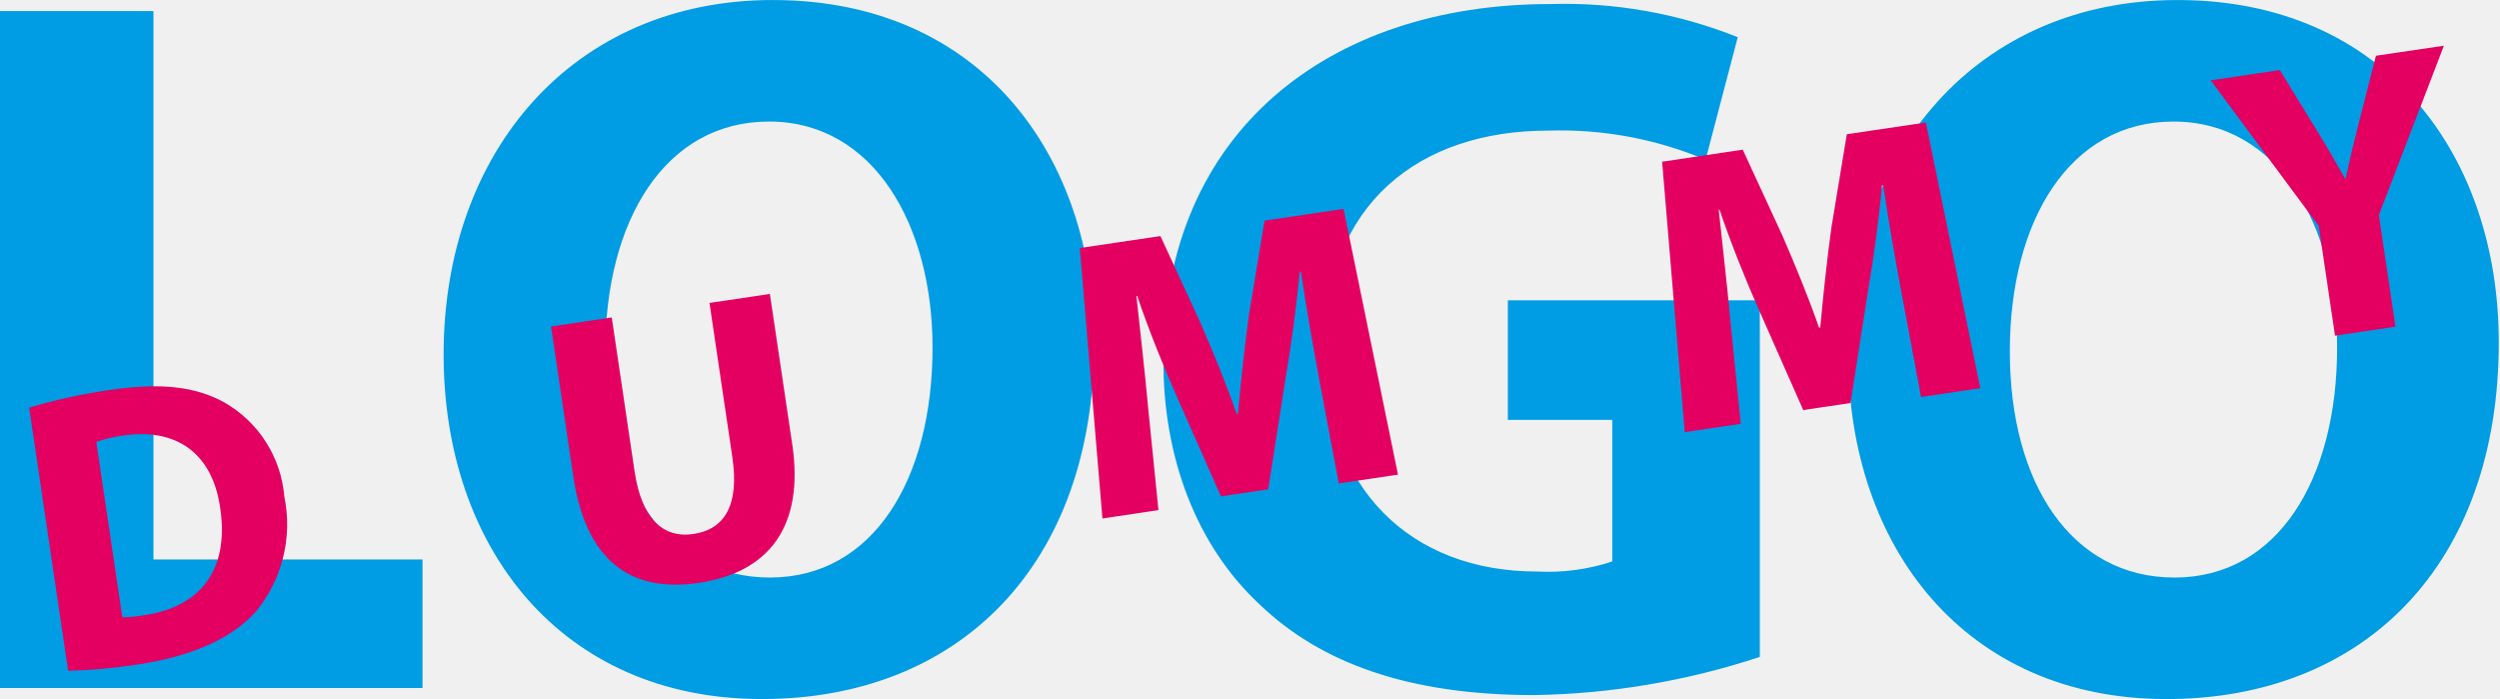
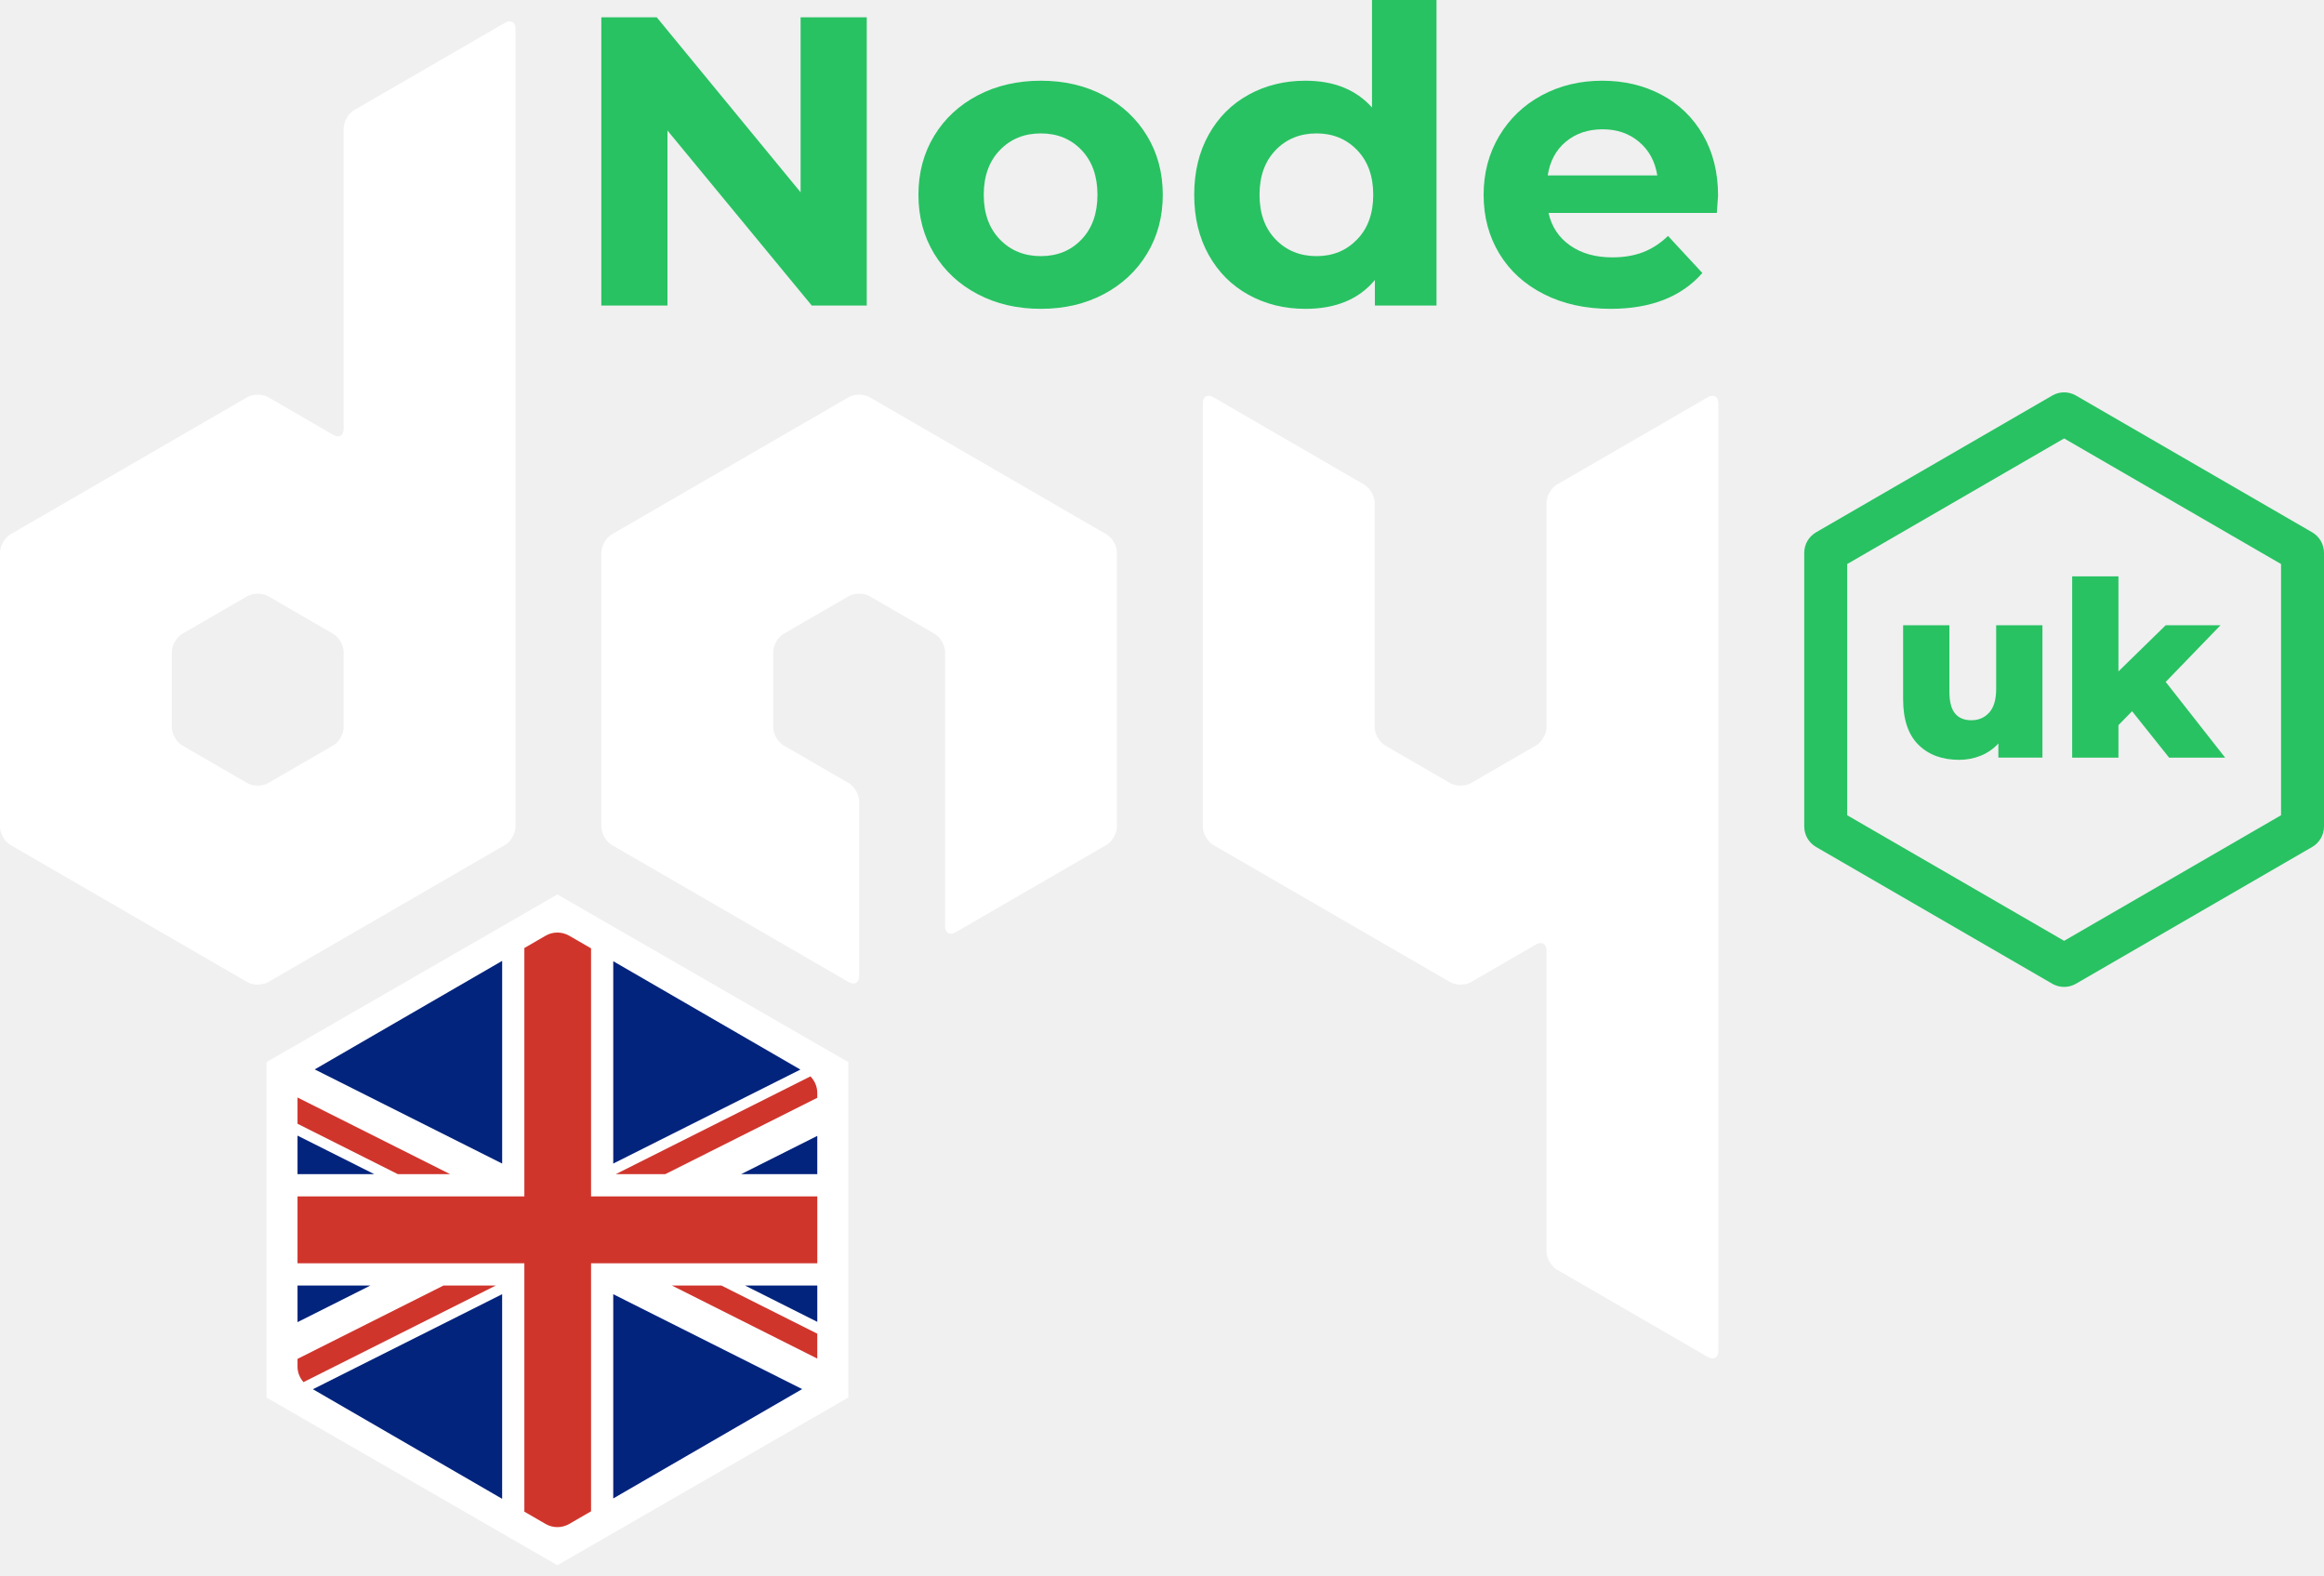
- <svg xmlns="http://www.w3.org/2000/svg" viewBox="0 0 149.344 41.751">
-   <defs>
-     <style>
-       .cls-1 {
-         fill: #009ce4;
-       }
- 
-       .cls-2 {
-         fill: #e40061;
-       }
-     </style>
-   </defs>
-   <path id="LOGO" class="cls-1" d="M80.46,113.039h25.259v-7.68H89.64V72.6H80.46v40.439Zm46.2-41.1c-11.94,0-19.68,9.06-19.68,21.179,0,11.519,7.02,20.579,19.02,20.579,11.819,0,19.859-8.04,19.859-21.3C145.858,81.24,139.078,71.94,126.659,71.94Zm-0.24,7.26c6.3,0,9.779,6.24,9.779,13.5,0,7.859-3.54,13.739-9.719,13.739-6.12,0-9.84-5.58-9.84-13.5C116.639,85.08,120.239,79.2,126.419,79.2Zm59.219,10.68h-15.06v7.14h6.24v8.46a12.245,12.245,0,0,1-4.5.6c-7.5,0-12.719-4.92-12.719-13.259,0-8.76,5.76-13.079,13.379-13.079a22.409,22.409,0,0,1,9.42,1.74l1.92-7.32a27.856,27.856,0,0,0-11.22-1.98c-13.259,0-23.039,7.68-23.1,21.119-0.06,5.94,1.98,11.219,5.7,14.7,3.72,3.6,9.06,5.46,16.439,5.46a45.256,45.256,0,0,0,13.5-2.28V89.88ZM210.6,71.94c-11.94,0-19.679,9.06-19.679,21.179,0,11.519,7.019,20.579,19.019,20.579,11.819,0,19.859-8.04,19.859-21.3C229.8,81.24,223.017,71.94,210.6,71.94Zm-0.24,7.26c6.3,0,9.779,6.24,9.779,13.5,0,7.859-3.539,13.739-9.719,13.739-6.12,0-9.84-5.58-9.84-13.5C200.578,85.08,204.178,79.2,210.358,79.2Z" transform="translate(-80.469 -71.938)" />
-   <path id="DUMMY" class="cls-2" d="M84.54,112.007a31.7,31.7,0,0,0,4.143-.372c3.134-.465,5.6-1.51,7.077-3.161a8.2,8.2,0,0,0,1.7-6.876,7.157,7.157,0,0,0-3.6-5.629c-1.716-.934-3.767-1.188-6.806-0.737a32.66,32.66,0,0,0-4.842,1.058Zm1.685-13.669a7.605,7.605,0,0,1,1.617-.385c3.11-.461,5.318,1.007,5.787,4.334,0.567,3.823-1.3,5.944-4.582,6.406a6.767,6.767,0,0,1-1.269.116ZM113.4,91.445l1.324,8.927c0.757,5.105,3.462,6.984,7.5,6.386,4.179-.62,6.323-3.341,5.591-8.279L126.478,89.5l-3.609.535,1.366,9.212c0.419,2.825-.428,4.31-2.328,4.591-1.851.275-3.1-.971-3.512-3.725l-1.367-9.212Zm47.077,9.371,3.538-.525-3.252-15.872-4.725.7-0.921,5.572c-0.258,1.858-.491,4.052-0.667,5.971l-0.071.01c-0.635-1.823-1.429-3.743-2.2-5.521l-2.36-5.11-4.819.715,1.352,16.154,3.348-.5-0.617-6.12c-0.177-2.012-.472-4.492-0.7-6.666l0.047-.007c0.69,2.033,1.574,4.231,2.375,6.029l2.628,5.943,2.826-.419,1.02-6.533c0.339-1.967.666-4.345,0.862-6.461l0.071-.011c0.345,2.327.762,4.643,1.118,6.555Zm34.8-5.162,3.538-.525-3.252-15.872-4.725.7-0.921,5.572c-0.258,1.858-.491,4.052-0.667,5.971l-0.071.011c-0.635-1.823-1.429-3.743-2.2-5.521l-2.36-5.11L179.8,81.6l1.352,16.154,3.348-.5-0.617-6.12c-0.177-2.012-.472-4.492-0.7-6.666l0.047-.007c0.69,2.033,1.574,4.231,2.375,6.029l2.628,5.943,2.826-.419,1.02-6.533c0.339-1.967.666-4.345,0.862-6.461l0.071-.011c0.345,2.327.762,4.643,1.118,6.556Zm28.345-4.2-0.989-6.672,3.886-10.113-4.06.6-1.044,4.086c-0.3,1.21-.548,2.192-0.756,3.242l-0.048.007c-0.558-.985-1.017-1.79-1.688-2.88l-2.209-3.6-4.131.613,6.458,8.7,0.972,6.553Z" transform="translate(-80.469 -71.938)" />
+ <svg xmlns="http://www.w3.org/2000/svg" width="149" height="101" viewBox="0 0 149 101" fill="none">
+   <path d="M35.737 58.488L53.387 68.661L53.387 89.004L35.737 99.177L18.088 89.004L18.088 68.661L35.737 58.488Z" fill="white" stroke="white" stroke-width="2" />
+   <path d="M55.571 1.109V19.585H52.045L42.794 8.367V19.585H38.553V1.109H42.105L51.33 12.327V1.109H55.571Z" fill="#28C262" />
+   <path d="M62.688 18.859C61.495 18.235 60.563 17.368 59.891 16.259C59.219 15.15 58.884 13.893 58.884 12.485C58.884 11.077 59.219 9.819 59.891 8.71C60.563 7.602 61.495 6.736 62.688 6.111C63.881 5.486 65.228 5.174 66.73 5.174C68.232 5.174 69.576 5.486 70.759 6.111C71.943 6.736 72.871 7.602 73.542 8.71C74.214 9.819 74.55 11.077 74.55 12.485C74.55 13.893 74.214 15.15 73.542 16.259C72.871 17.368 71.943 18.235 70.759 18.859C69.576 19.484 68.232 19.796 66.73 19.796C65.228 19.797 63.881 19.484 62.688 18.859ZM69.341 15.349C70.021 14.637 70.362 13.682 70.362 12.486C70.362 11.289 70.021 10.334 69.341 9.621C68.661 8.908 67.791 8.552 66.73 8.552C65.67 8.552 64.795 8.908 64.106 9.621C63.417 10.334 63.072 11.289 63.072 12.486C63.072 13.682 63.417 14.637 64.106 15.349C64.795 16.062 65.67 16.418 66.73 16.418C67.791 16.418 68.661 16.062 69.341 15.349Z" fill="#28C262" />
+   <path d="M92.099 0V19.585H88.149V17.949C87.124 19.18 85.639 19.797 83.696 19.797C82.352 19.797 81.138 19.497 80.052 18.899C78.964 18.301 78.112 17.447 77.493 16.339C76.874 15.23 76.565 13.946 76.565 12.486C76.565 11.025 76.874 9.74 77.493 8.631C78.111 7.523 78.964 6.669 80.052 6.071C81.138 5.473 82.353 5.174 83.696 5.174C85.516 5.174 86.939 5.745 87.964 6.89V0H92.099ZM87.009 15.349C87.699 14.637 88.043 13.682 88.043 12.486C88.043 11.289 87.699 10.334 87.009 9.621C86.32 8.908 85.454 8.552 84.411 8.552C83.35 8.552 82.476 8.908 81.787 9.621C81.097 10.334 80.753 11.289 80.753 12.486C80.753 13.682 81.097 14.637 81.787 15.349C82.476 16.062 83.35 16.418 84.411 16.418C85.454 16.418 86.32 16.062 87.009 15.349Z" fill="#28C262" />
+   <path d="M110.072 13.647H99.282C99.478 14.527 99.936 15.222 100.661 15.732C101.386 16.242 102.287 16.497 103.365 16.497C104.108 16.497 104.765 16.388 105.339 16.167C105.914 15.947 106.449 15.6 106.943 15.124L109.144 17.5C107.8 19.03 105.839 19.796 103.258 19.796C101.65 19.796 100.228 19.484 98.991 18.859C97.754 18.235 96.799 17.368 96.128 16.259C95.456 15.15 95.12 13.893 95.12 12.485C95.12 11.095 95.452 9.841 96.115 8.723C96.778 7.606 97.687 6.735 98.845 6.111C100.002 5.486 101.297 5.174 102.728 5.174C104.124 5.174 105.388 5.473 106.52 6.071C107.65 6.669 108.538 7.527 109.183 8.644C109.829 9.762 110.151 11.06 110.151 12.538C110.15 12.591 110.124 12.961 110.072 13.647ZM100.396 9.08C99.76 9.608 99.371 10.33 99.23 11.244H106.254C106.113 10.347 105.724 9.63 105.087 9.093C104.452 8.556 103.674 8.288 102.755 8.288C101.818 8.288 101.032 8.552 100.396 9.08Z" fill="#28C262" />
+   <path d="M130.948 40.077V48.564H128.122V47.656C127.81 48 127.434 48.261 126.997 48.439C126.56 48.616 126.096 48.705 125.607 48.705C124.515 48.705 123.643 48.382 122.992 47.734C122.341 47.087 122.016 46.116 122.016 44.822V40.077H124.983V44.336C124.983 44.973 125.102 45.438 125.342 45.73C125.581 46.022 125.93 46.168 126.388 46.168C126.857 46.168 127.239 46.004 127.535 45.675C127.832 45.346 127.981 44.842 127.981 44.164V40.077H130.948Z" fill="#28C262" />
+   <path d="M136.695 45.589L135.821 46.482V48.565H132.854V36.946H135.821V43.037L138.851 40.078H142.365L138.851 43.711L142.661 48.565H139.069L136.695 45.589Z" fill="#28C262" />
+   <path d="M22.701 7.063C22.334 7.275 22.034 7.797 22.034 8.223V27.489C22.034 27.915 21.734 28.088 21.366 27.876L17.193 25.459C16.825 25.247 16.224 25.247 15.857 25.459L0.668 34.253C0.3 34.466 0 34.988 0 35.413V52.999C0 53.425 0.3 53.947 0.668 54.16L15.857 62.953C16.224 63.166 16.825 63.166 17.193 62.953L32.382 54.16C32.75 53.947 33.05 53.425 33.05 52.999V1.845C33.05 1.42 32.75 1.246 32.382 1.459L22.701 7.063ZM17.192 50.198C16.825 50.411 16.224 50.411 15.857 50.198L11.683 47.783C11.316 47.57 11.016 47.048 11.016 46.623V41.79C11.016 41.365 11.316 40.843 11.683 40.63L15.857 38.214C16.224 38.002 16.825 38.002 17.192 38.214L21.366 40.63C21.733 40.843 22.033 41.365 22.033 41.79V46.623C22.033 47.048 21.733 47.57 21.366 47.783L17.192 50.198Z" fill="white" />
+   <path d="M71.609 35.413C71.609 34.988 71.308 34.466 70.941 34.253L55.751 25.459C55.384 25.247 54.783 25.247 54.415 25.459L39.225 34.253C38.858 34.466 38.558 34.988 38.558 35.413V52.999C38.558 53.425 38.858 53.947 39.225 54.16L54.415 62.953C54.783 63.166 55.083 62.992 55.083 62.566V51.359C55.083 50.933 54.783 50.411 54.415 50.198L50.241 47.782C49.874 47.569 49.574 47.047 49.574 46.622V41.79C49.574 41.364 49.874 40.843 50.241 40.63L54.415 38.214C54.783 38.001 55.384 38.001 55.751 38.214L59.925 40.63C60.292 40.843 60.593 41.364 60.593 41.79V59.376C60.593 59.802 60.893 59.975 61.26 59.763L70.941 54.159C71.308 53.947 71.608 53.425 71.608 52.999V35.413H71.609Z" fill="white" />
+   <path d="M99.82 31.063C99.452 31.276 99.152 31.798 99.152 32.223V46.622C99.152 47.047 98.851 47.569 98.484 47.782L94.311 50.198C93.943 50.41 93.342 50.41 92.974 50.198L88.801 47.782C88.434 47.569 88.133 47.047 88.133 46.622V32.223C88.133 31.798 87.833 31.276 87.465 31.063L77.785 25.459C77.418 25.247 77.117 25.421 77.117 25.846V52.999C77.117 53.425 77.418 53.947 77.785 54.16L92.974 62.953C93.342 63.166 93.943 63.166 94.311 62.953L98.484 60.537C98.851 60.325 99.152 60.498 99.152 60.924V80.221C99.152 80.647 99.452 81.169 99.82 81.382L109.5 86.985C109.867 87.198 110.168 87.024 110.168 86.599V25.846C110.168 25.42 109.867 25.246 109.5 25.459L99.82 31.063Z" fill="white" />
+   <path d="M132.338 63.262C132.076 63.262 131.815 63.194 131.58 63.059L116.433 54.29C115.965 54.019 115.676 53.518 115.676 52.975V35.437C115.676 34.895 115.965 34.393 116.433 34.122L131.58 25.353C132.05 25.082 132.626 25.082 133.095 25.353L148.243 34.122C148.711 34.393 149 34.894 149 35.437V52.975C149 53.517 148.711 54.019 148.243 54.29L133.095 63.059C132.861 63.194 132.599 63.262 132.338 63.262ZM118.43 52.257L132.338 60.307L146.246 52.257V36.155L132.338 28.104L118.43 36.155V52.257Z" fill="#28C262" />
+   <path d="M19.075 82.403V84.75L23.748 82.403H19.075Z" fill="#02247D" />
+   <path d="M20.061 89.05L32.194 96.074V82.958L20.061 89.05Z" fill="#02247D" />
+   <path d="M32.196 61.592L20.177 68.549L32.196 74.585V61.592Z" fill="#02247D" />
+   <path d="M39.317 96.051L51.429 89.041L39.317 82.958V96.051Z" fill="#02247D" />
+   <path d="M39.317 74.585L51.316 68.56L39.317 61.614V74.585Z" fill="#02247D" />
+   <path d="M19.075 72.793V75.263H23.994L19.075 72.793Z" fill="#02247D" />
+   <path d="M52.4 84.731V82.403H47.765L52.4 84.731Z" fill="#02247D" />
+   <path d="M52.399 75.263V72.811L47.518 75.263H52.399Z" fill="#02247D" />
+   <path d="M28.859 75.263L19.075 70.35V72.033L25.506 75.263H28.859Z" fill="#D0352C" />
+   <path d="M46.252 82.403H43.078L52.399 87.085V85.49L46.252 82.403Z" fill="#D0352C" />
+   <path d="M28.434 82.403L19.075 87.104V87.601C19.075 87.975 19.22 88.323 19.457 88.595L31.787 82.403H28.434Z" fill="#D0352C" />
+   <path d="M42.653 75.263L52.399 70.369V70.064C52.399 69.659 52.237 69.276 51.96 68.996L39.48 75.263H42.653Z" fill="#D0352C" />
+   <path d="M37.895 60.79L36.494 59.98C36.025 59.709 35.448 59.709 34.979 59.98L33.618 60.768V76.689H19.075V80.978H33.618V96.897L34.979 97.686C35.214 97.821 35.475 97.889 35.736 97.889C35.998 97.889 36.259 97.821 36.494 97.686L37.895 96.875V80.978H52.4V76.689H37.895V60.79Z" fill="#D0352C" />
</svg>
